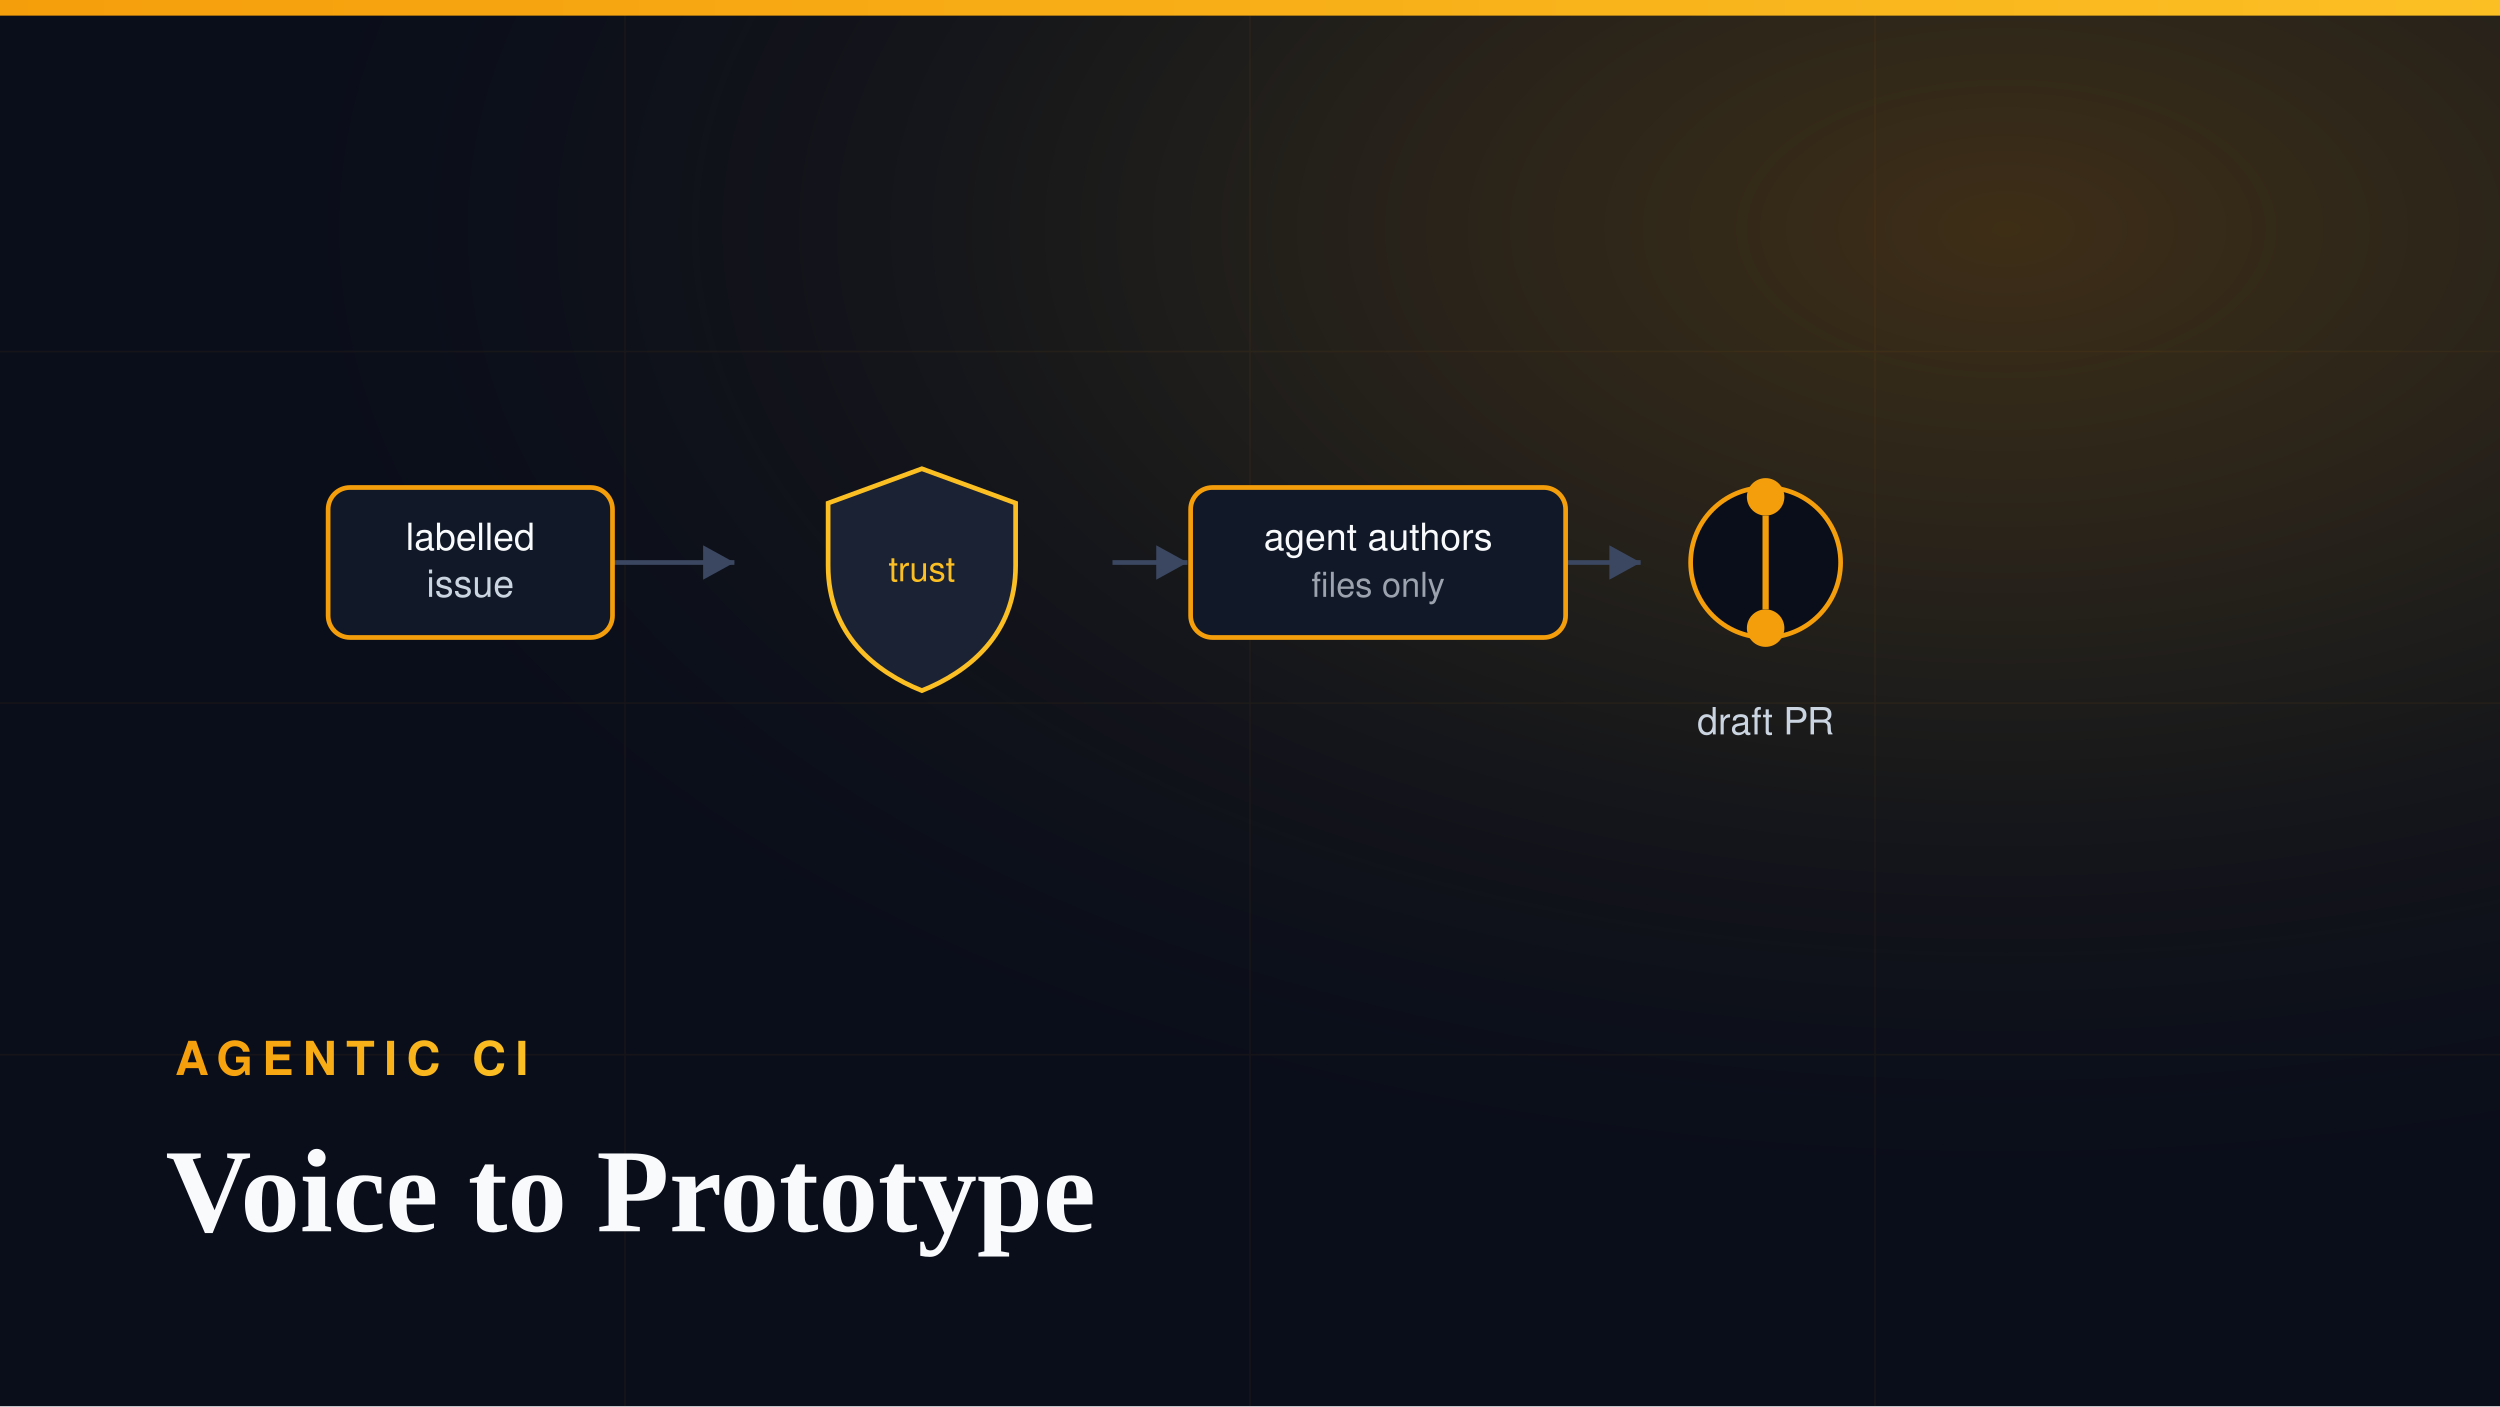
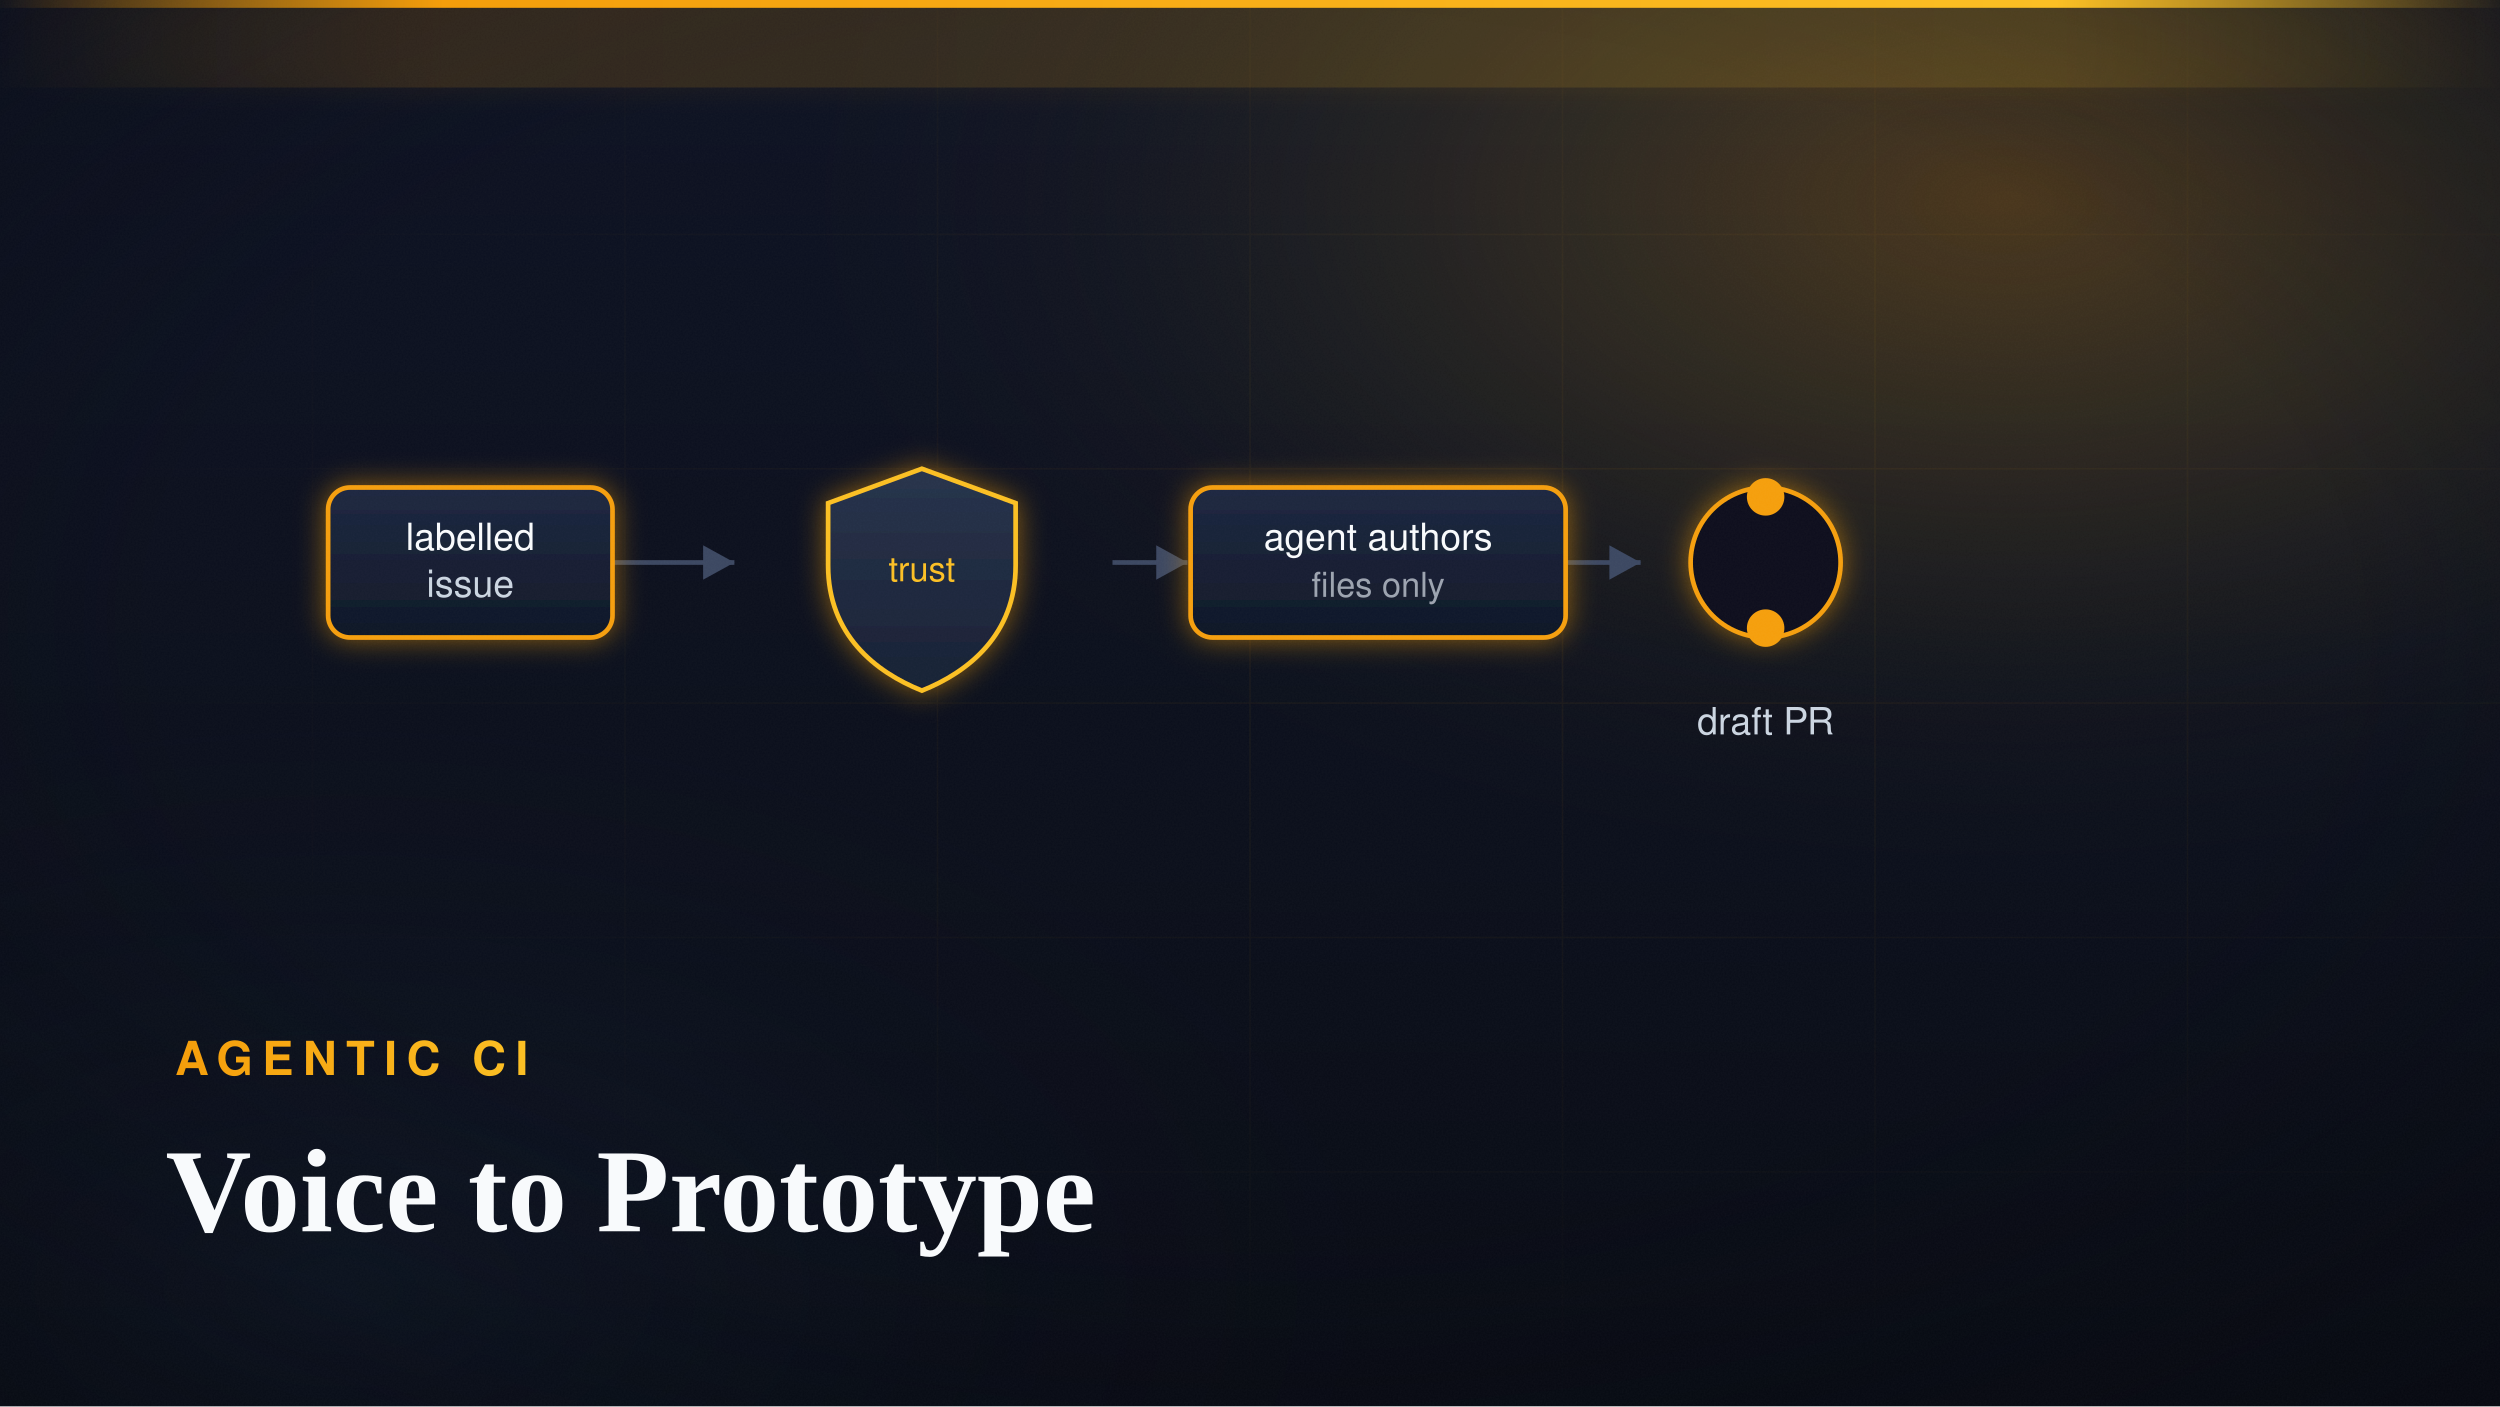
<svg xmlns="http://www.w3.org/2000/svg" viewBox="0 0 1600 900" width="1600" height="900" role="img" aria-label="Voice to Prototype">
  <defs>
-     <radialGradient id="glow" cx="80%" cy="16%" r="72%">
-       <stop offset="0%" stop-color="#f59e0b" stop-opacity="0.22" />
-       <stop offset="55%" stop-color="#fbbf24" stop-opacity="0.06" />
-       <stop offset="100%" stop-color="#0a0e1a" stop-opacity="0" />
+     <linearGradient id="bg" x1="0" y1="0" x2="0" y2="1">
+       <stop offset="0%" stop-color="#0c1122" />
+       <stop offset="60%" stop-color="#0a0e1a" />
+       <stop offset="100%" stop-color="#070a13" />
+     </linearGradient>
+     <radialGradient id="bloom" cx="80%" cy="14%" r="70%">
+       <stop offset="0%" stop-color="#f59e0b" stop-opacity="0.26" />
+       <stop offset="34%" stop-color="#fbbf24" stop-opacity="0.09" />
+       <stop offset="72%" stop-color="#0a0e1a" stop-opacity="0" />
    </radialGradient>
+     <radialGradient id="coolbloom" cx="14%" cy="92%" r="62%">
+       <stop offset="0%" stop-color="#1e3a5f" stop-opacity="0.20" />
+       <stop offset="70%" stop-color="#0a0e1a" stop-opacity="0" />
+     </radialGradient>
+     <radialGradient id="vignette" cx="50%" cy="44%" r="78%">
+       <stop offset="55%" stop-color="#05070d" stop-opacity="0" />
+       <stop offset="100%" stop-color="#05070d" stop-opacity="0.55" />
+     </radialGradient>
+     <radialGradient id="gridmask" cx="64%" cy="40%" r="62%">
+       <stop offset="0%" stop-color="#fff" stop-opacity="0.9" />
+       <stop offset="100%" stop-color="#fff" stop-opacity="0" />
+     </radialGradient>
+     <mask id="gmask">
+       <rect width="1600" height="900" fill="url(#gridmask)" />
+     </mask>
    <linearGradient id="amber" x1="0" y1="0" x2="1" y2="0">
      <stop offset="0%" stop-color="#f59e0b" />
      <stop offset="100%" stop-color="#fbbf24" />
    </linearGradient>
+     <linearGradient id="barfade" x1="0" y1="0" x2="1" y2="0">
+       <stop offset="0%" stop-color="#f59e0b" stop-opacity="0" />
+       <stop offset="18%" stop-color="#f59e0b" stop-opacity="1" />
+       <stop offset="82%" stop-color="#fbbf24" stop-opacity="1" />
+       <stop offset="100%" stop-color="#fbbf24" stop-opacity="0" />
+     </linearGradient>
+     <linearGradient id="cardfill" x1="0" y1="0" x2="0" y2="1">
+       <stop offset="0%" stop-color="#1c2740" />
+       <stop offset="100%" stop-color="#0e1626" />
+     </linearGradient>
+     <linearGradient id="gatefill" x1="0" y1="0" x2="0" y2="1">
+       <stop offset="0%" stop-color="#26324a" />
+       <stop offset="100%" stop-color="#161f33" />
+     </linearGradient>
+     <filter id="glow" x="-90%" y="-90%" width="280%" height="280%">
+       <feDropShadow dx="0" dy="0" stdDeviation="9" flood-color="#f59e0b" flood-opacity="0.55" />
+     </filter>
+     <filter id="grain">
+       <feTurbulence type="fractalNoise" baseFrequency="0.9" numOctaves="2" stitchTiles="stitch" result="n" />
+       <feColorMatrix in="n" type="matrix" values="0 0 0 0 1  0 0 0 0 1  0 0 0 0 1  0 0 0 0.6 0" />
+     </filter>
  </defs>
-   <rect width="1600" height="900" fill="#0a0e1a" />
-   <rect width="1600" height="900" fill="url(#glow)" />
-   <g stroke="#f59e0b" stroke-opacity="0.05" stroke-width="1">
-     <path d="M0 225H1600M0 450H1600M0 675H1600M400 0V900M800 0V900M1200 0V900" />
+   <rect width="1600" height="900" fill="url(#bg)" />
+   <rect width="1600" height="900" fill="url(#coolbloom)" />
+   <rect width="1600" height="900" fill="url(#bloom)" />
+   <g mask="url(#gmask)" stroke="#f59e0b" stroke-opacity="0.07" stroke-width="1">
+     <path d="M0 150H1600M0 300H1600M0 450H1600M0 600H1600M0 750H1600M200 0V900M400 0V900M600 0V900M800 0V900M1000 0V900M1200 0V900M1400 0V900" />
  </g>
-   <rect width="1600" height="10" fill="url(#amber)" />
  <g font-family="ui-sans-serif,system-ui,Segoe UI,Helvetica,Arial,sans-serif">
    <g fill="none" stroke="#3b4761" stroke-width="3">
      <path d="M392 360 H470 M712 360 H760 M1002 360 H1050" />
    </g>
    <g fill="#3b4761">
      <path d="M470 360 l-20 -11 v22 z" />
      <path d="M760 360 l-20 -11 v22 z" />
      <path d="M1050 360 l-20 -11 v22 z" />
    </g>
-     <rect x="210" y="312" width="182" height="96" rx="14" fill="#111827" stroke="#f59e0b" stroke-width="3" />
+     <rect x="210" y="312" width="182" height="96" rx="14" fill="url(#cardfill)" stroke="#f59e0b" stroke-width="3" filter="url(#glow)" />
    <text x="301" y="352" text-anchor="middle" font-size="24" fill="#f8fafc">labelled</text>
    <text x="301" y="382" text-anchor="middle" font-size="24" fill="#cbd5e1">issue</text>
-     <path d="M590 300 l60 22 v40 c0 44 -30 68 -60 80 c-30 -12 -60 -36 -60 -80 v-40 z" fill="#1a2234" stroke="#fbbf24" stroke-width="3" />
+     <path d="M590 300 l60 22 v40 c0 44 -30 68 -60 80 c-30 -12 -60 -36 -60 -80 v-40 z" fill="url(#gatefill)" stroke="#fbbf24" stroke-width="3" filter="url(#glow)" />
    <text x="590" y="372" text-anchor="middle" font-size="22" fill="#fbbf24">trust</text>
-     <rect x="762" y="312" width="240" height="96" rx="14" fill="#111827" stroke="#f59e0b" stroke-width="3" />
+     <rect x="762" y="312" width="240" height="96" rx="14" fill="url(#cardfill)" stroke="#f59e0b" stroke-width="3" filter="url(#glow)" />
    <text x="882" y="352" text-anchor="middle" font-size="24" fill="#f8fafc">agent authors</text>
    <text x="882" y="382" text-anchor="middle" font-size="22" fill="#9ca3af">files only</text>
-     <circle cx="1130" cy="360" r="48" fill="#0a0e1a" stroke="#f59e0b" stroke-width="3" />
+     <circle cx="1130" cy="360" r="48" fill="#0a0e1a" stroke="#f59e0b" stroke-width="3" filter="url(#glow)" />
    <circle cx="1130" cy="318" r="12" fill="#f59e0b" />
    <circle cx="1130" cy="402" r="12" fill="#f59e0b" />
-     <path d="M1130 330 V390" stroke="#f59e0b" stroke-width="4" />
+     <path d="M1130 330 V390" stroke="#f59e0b" stroke-width="4" filter="url(#glow)" />
    <text x="1130" y="470" text-anchor="middle" font-size="24" fill="#cbd5e1">draft PR</text>
  </g>
+   <rect width="1600" height="900" fill="url(#vignette)" />
+   <rect width="1600" height="900" filter="url(#grain)" opacity="0.05" />
+   <rect x="0" y="0" width="1600" height="56" fill="url(#barfade)" opacity="0.16" filter="url(#glow)" />
+   <rect width="1600" height="5" fill="url(#barfade)" />
  <text x="112" y="688" font-family="ui-sans-serif,system-ui,Segoe UI,Helvetica,Arial" font-size="30" letter-spacing="6" font-weight="700" fill="url(#amber)">AGENTIC CI</text>
  <text x="106" y="788" font-family="Georgia,Times New Roman,serif" font-size="76" font-weight="700" fill="#f8fafc">Voice to Prototype</text>
</svg>
